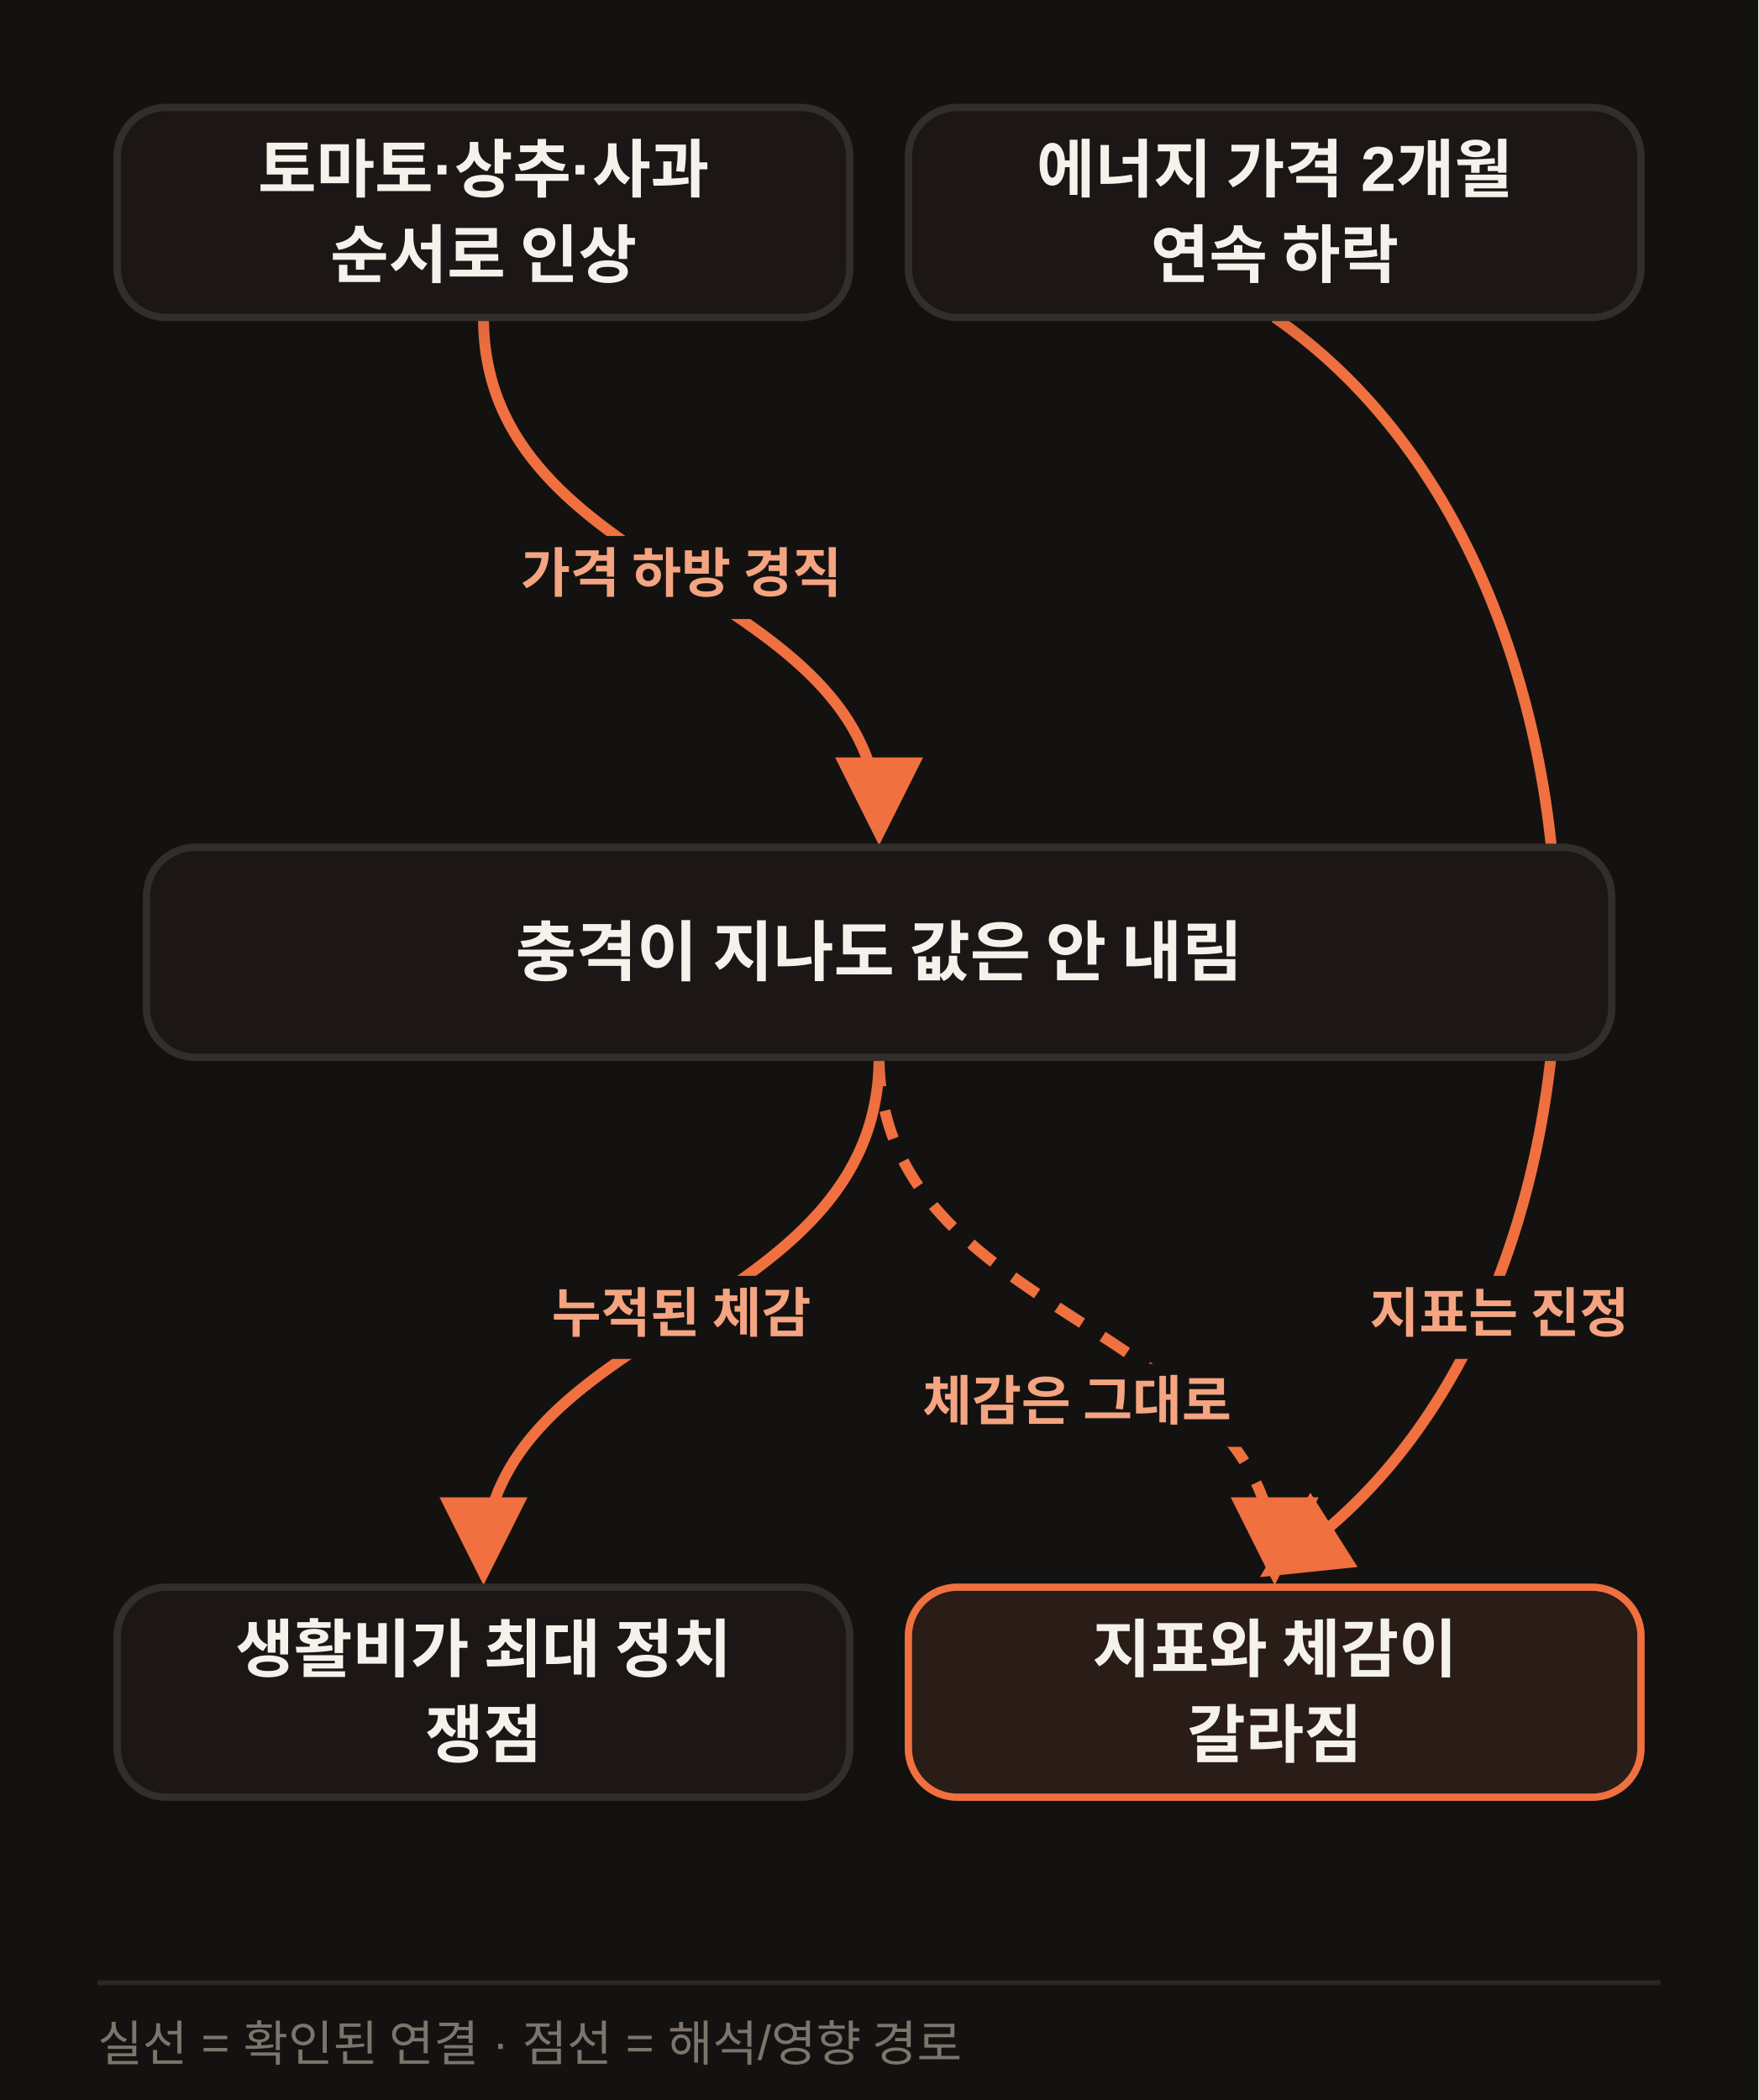
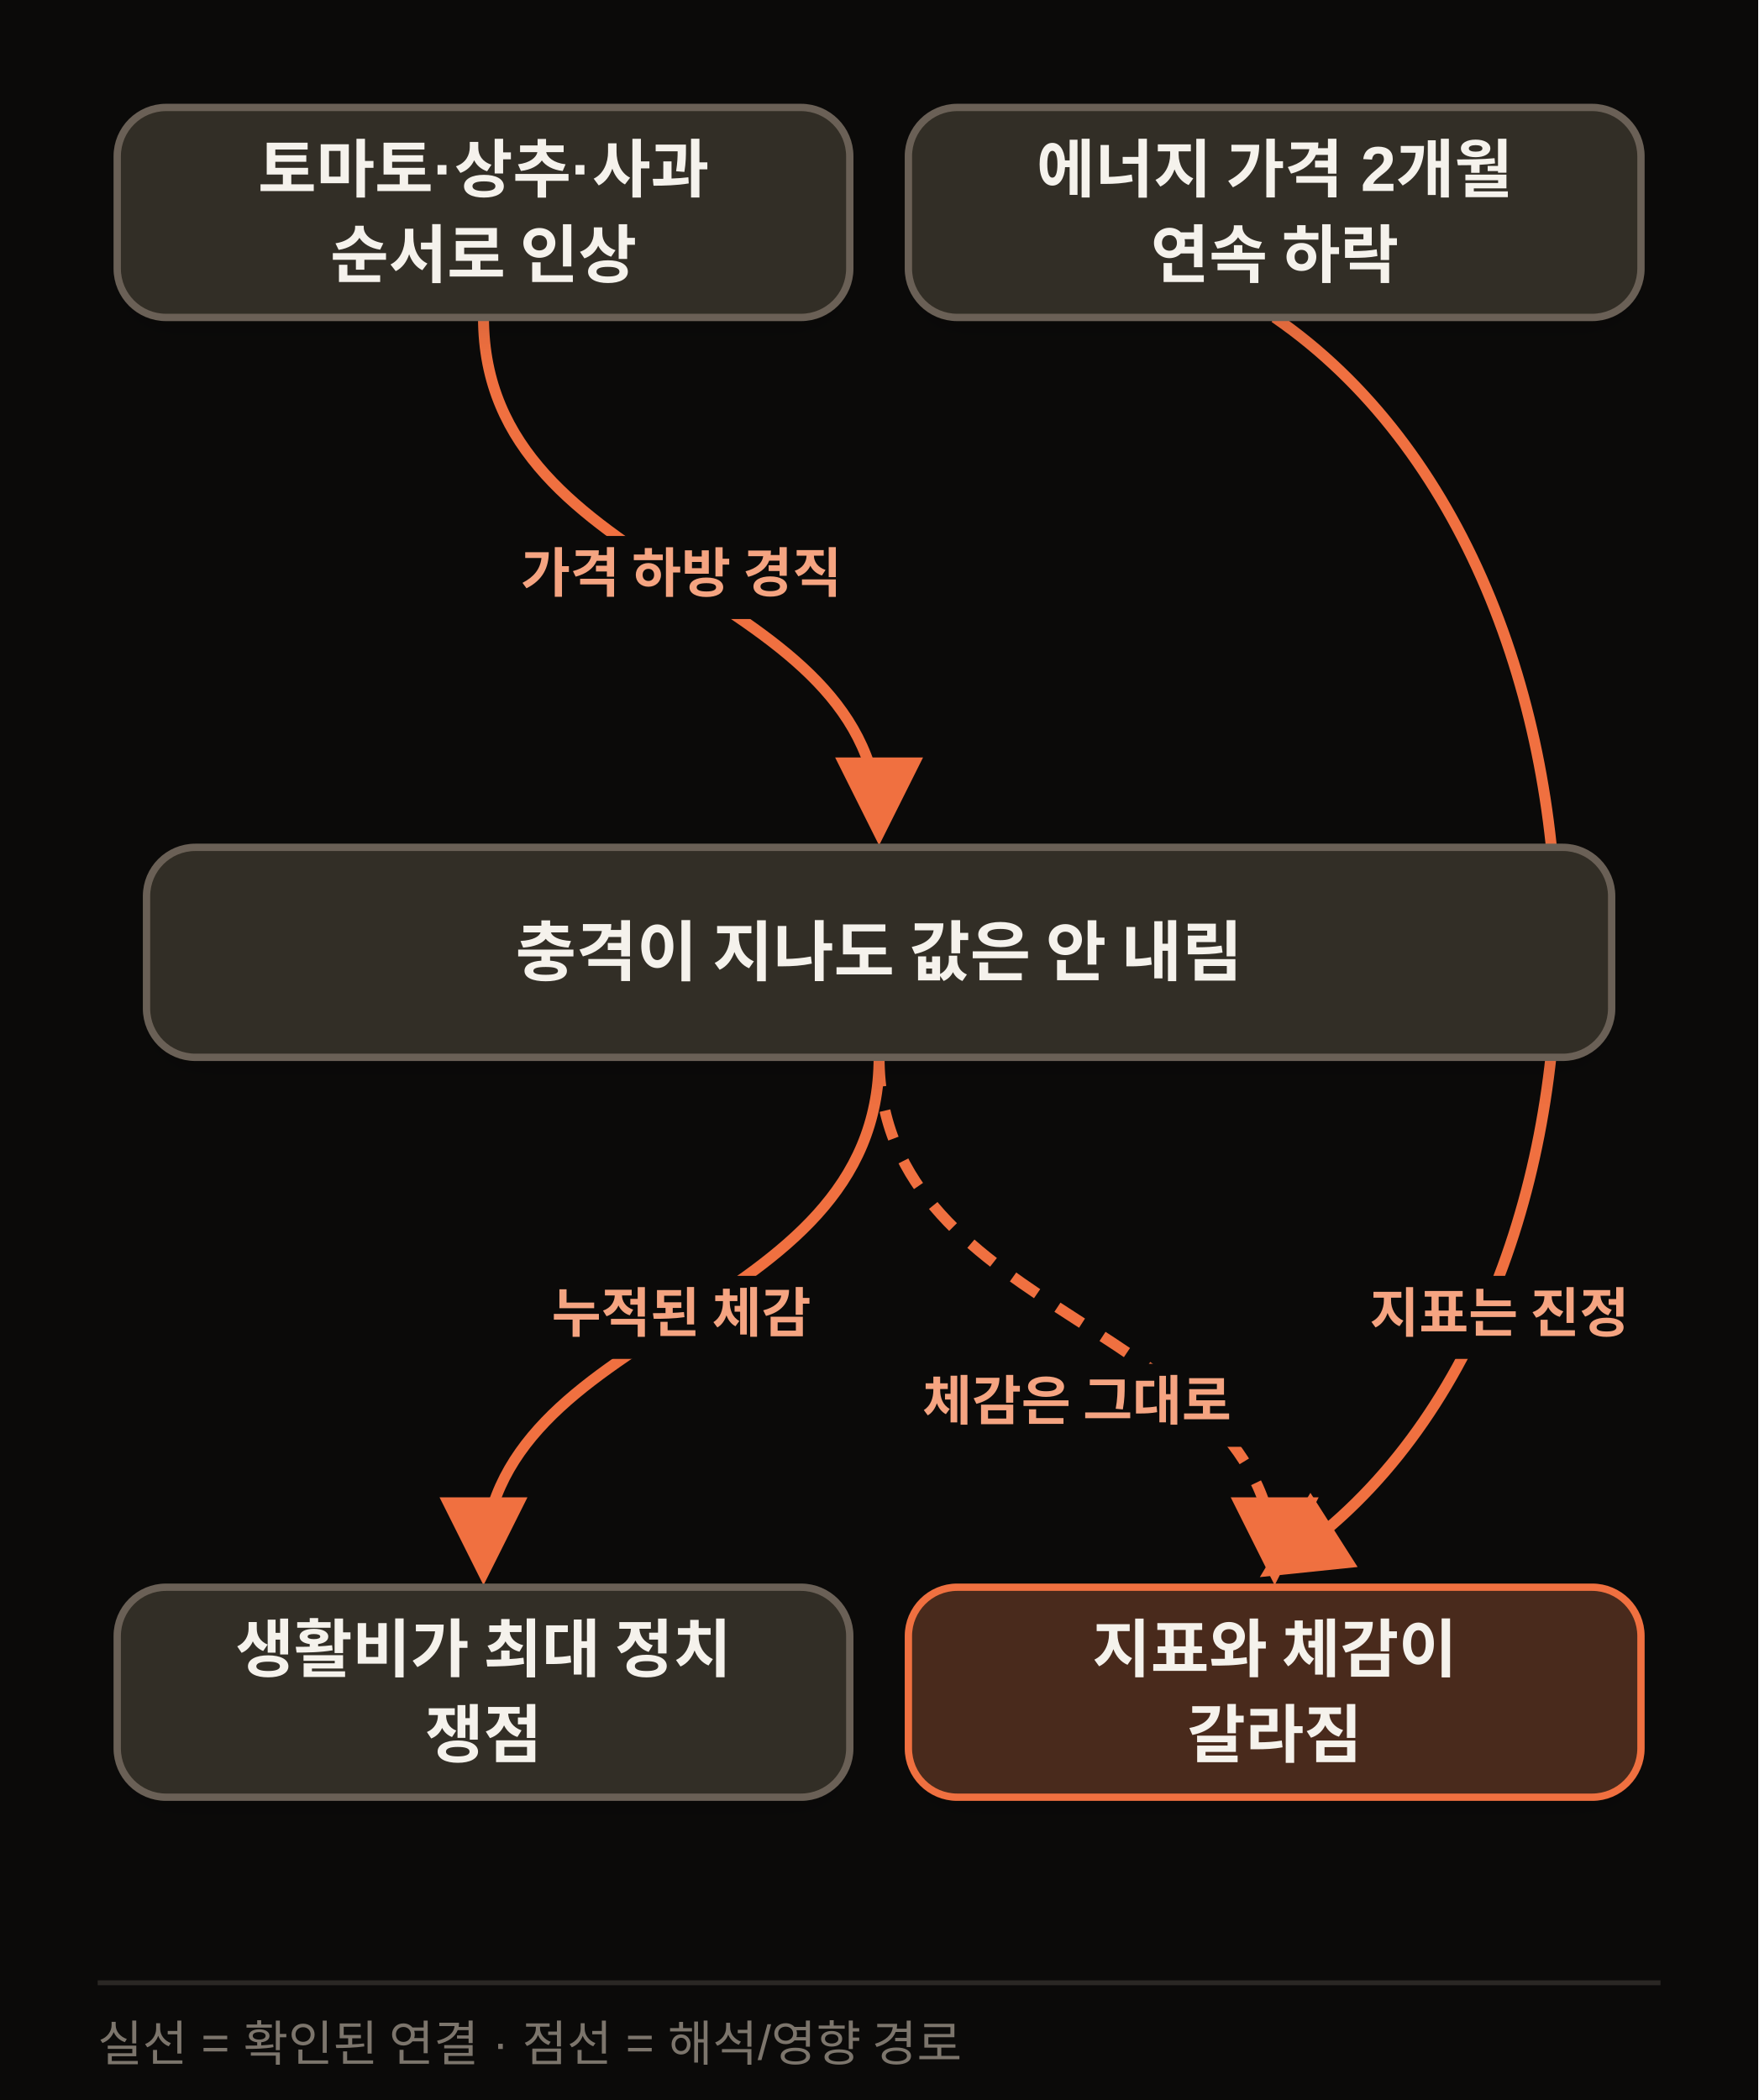
<svg xmlns="http://www.w3.org/2000/svg" width="720" height="860" viewBox="0 0 720 860" class="morning-diagram morning-diagram-mobile" data-mobile-layout="same-topology" data-motion-orientation="TB" data-motion-steps="5">
  <defs>
    <filter id="shadow" x="-20%" y="-20%" width="140%" height="160%">
      <feDropShadow dx="0" dy="6" stdDeviation="8" flood-color="#111111" flood-opacity=".09" />
    </filter>
    <marker id="arrow" viewBox="0 0 10 10" refX="8" refY="5" markerWidth="8" markerHeight="8" orient="auto-start-reverse">
      <path d="M 0 0 L 10 5 L 0 10 z" fill="#F07040" />
    </marker>
  </defs>
-   <rect width="720" height="860" fill="#141210" />
+   <rect width="720" height="860" fill="#0B0A09" />
  <g class="motion-step motion-edge" data-motion-step="1" data-from="A" data-to="B" style="--motion-delay:1360ms">
    <path d="M 198.0 130.0 C 198.0 238.5, 360.0 238.5, 360.0 339.0" fill="none" stroke="#F07040" stroke-width="4.5" marker-end="url(#arrow)" />
-     <rect x="176.0" y="219.5" width="206" height="34" rx="17" fill="#141210" />
+     <rect x="176.0" y="219.5" width="206" height="34" rx="17" fill="#0B0A09" />
    <text x="279.0" y="242.5" text-anchor="middle" font-family="Apple SD Gothic Neo,Malgun Gothic,Arial,sans-serif" font-size="22" font-weight="800" fill="#F5A481">가격 하방 경직</text>
  </g>
  <g class="motion-step motion-edge" data-motion-step="3" data-from="B" data-to="D" style="--motion-delay:2720ms">
    <path d="M 360.0 433.0 C 360.0 541.5, 198.0 541.5, 198.0 642.0" fill="none" stroke="#F07040" stroke-width="4.5" marker-end="url(#arrow)" />
-     <rect x="197.0" y="522.5" width="164" height="34" rx="17" fill="#141210" />
+     <rect x="197.0" y="522.5" width="164" height="34" rx="17" fill="#0B0A09" />
    <text x="279.0" y="545.5" text-anchor="middle" font-family="Apple SD Gothic Neo,Malgun Gothic,Arial,sans-serif" font-size="22" font-weight="800" fill="#F5A481">누적된 체감</text>
  </g>
  <g class="motion-step motion-edge" data-motion-step="3" data-from="C" data-to="E" style="--motion-delay:4760ms">
    <path d="M 522.0 130.0 C 676.0 236.1, 676.0 544.0, 522.0 642.0" fill="none" stroke="#F07040" stroke-width="4.5" marker-end="url(#arrow)" />
-     <rect x="532.0" y="522.5" width="164" height="34" rx="17" fill="#141210" />
+     <rect x="532.0" y="522.5" width="164" height="34" rx="17" fill="#0B0A09" />
    <text x="614.0" y="545.5" text-anchor="middle" font-family="Apple SD Gothic Neo,Malgun Gothic,Arial,sans-serif" font-size="22" font-weight="800" fill="#F5A481">지표는 진정</text>
  </g>
  <g class="motion-step motion-edge" data-motion-step="3" data-from="B" data-to="E" style="--motion-delay:4080ms">
    <path d="M 360.0 433.0 C 360.0 541.5, 522.0 541.5, 522.0 642.0" fill="none" stroke="#F07040" stroke-width="4.5" stroke-dasharray="12 10" marker-end="url(#arrow)" />
-     <rect x="348.5" y="558.5" width="185" height="34" rx="17" fill="#141210" />
+     <rect x="348.5" y="558.5" width="185" height="34" rx="17" fill="#0B0A09" />
    <text x="441.0" y="581.5" text-anchor="middle" font-family="Apple SD Gothic Neo,Malgun Gothic,Arial,sans-serif" font-size="22" font-weight="800" fill="#F5A481">체감은 그대로</text>
  </g>
  <g class="motion-step motion-node" data-motion-step="0" style="--motion-delay:0ms;--motion-accent-delay:640ms">
-     <rect class="motion-node-shape" x="48.0" y="44.0" width="300.0" height="86" rx="20" fill="#1C1917" stroke="#332E29" stroke-width="3" filter="url(#shadow)" />
+     <rect class="motion-node-shape" x="48.0" y="44.0" width="300.0" height="86" rx="20" fill="#332E26" stroke="#6B6156" stroke-width="3" filter="url(#shadow)" />
    <text x="198.0" y="69.5" text-anchor="middle" dominant-baseline="middle" font-family="Apple SD Gothic Neo,Malgun Gothic,Arial,sans-serif" font-size="26" font-weight="800" fill="#F5F2EC">토마토·상추·사과</text>
    <text x="198.0" y="104.5" text-anchor="middle" dominant-baseline="middle" font-family="Apple SD Gothic Neo,Malgun Gothic,Arial,sans-serif" font-size="26" font-weight="800" fill="#F5F2EC">순서로 인상</text>
  </g>
  <g class="motion-step motion-node" data-motion-step="0" style="--motion-delay:680ms;--motion-accent-delay:1320ms">
-     <rect class="motion-node-shape" x="372.0" y="44.0" width="300.0" height="86" rx="20" fill="#1C1917" stroke="#332E29" stroke-width="3" filter="url(#shadow)" />
+     <rect class="motion-node-shape" x="372.0" y="44.0" width="300.0" height="86" rx="20" fill="#332E26" stroke="#6B6156" stroke-width="3" filter="url(#shadow)" />
    <text x="522.0" y="69.5" text-anchor="middle" dominant-baseline="middle" font-family="Apple SD Gothic Neo,Malgun Gothic,Arial,sans-serif" font-size="26" font-weight="800" fill="#F5F2EC">에너지 가격 2개월</text>
    <text x="522.0" y="104.5" text-anchor="middle" dominant-baseline="middle" font-family="Apple SD Gothic Neo,Malgun Gothic,Arial,sans-serif" font-size="26" font-weight="800" fill="#F5F2EC">연속 하락</text>
  </g>
  <g class="motion-step motion-node" data-motion-step="2" style="--motion-delay:2040ms;--motion-accent-delay:2680ms">
-     <rect class="motion-node-shape" x="60.0" y="347.0" width="600.0" height="86" rx="20" fill="#1C1917" stroke="#332E29" stroke-width="3" filter="url(#shadow)" />
+     <rect class="motion-node-shape" x="60.0" y="347.0" width="600.0" height="86" rx="20" fill="#332E26" stroke="#6B6156" stroke-width="3" filter="url(#shadow)" />
    <text x="360.0" y="390.0" text-anchor="middle" dominant-baseline="middle" font-family="Apple SD Gothic Neo,Malgun Gothic,Arial,sans-serif" font-size="27" font-weight="800" fill="#F5F2EC">충격이 지나도 값은 안 내림</text>
  </g>
  <g class="motion-step motion-node" data-motion-step="4" style="--motion-delay:3400ms;--motion-accent-delay:4040ms">
-     <rect class="motion-node-shape" x="48.0" y="650.0" width="300.0" height="86" rx="20" fill="#1C1917" stroke="#332E29" stroke-width="3" filter="url(#shadow)" />
+     <rect class="motion-node-shape" x="48.0" y="650.0" width="300.0" height="86" rx="20" fill="#332E26" stroke="#6B6156" stroke-width="3" filter="url(#shadow)" />
    <text x="198.0" y="675.5" text-anchor="middle" dominant-baseline="middle" font-family="Apple SD Gothic Neo,Malgun Gothic,Arial,sans-serif" font-size="26" font-weight="800" fill="#F5F2EC">생활비가 최대 정치</text>
    <text x="198.0" y="710.5" text-anchor="middle" dominant-baseline="middle" font-family="Apple SD Gothic Neo,Malgun Gothic,Arial,sans-serif" font-size="26" font-weight="800" fill="#F5F2EC">쟁점</text>
  </g>
  <g class="motion-step motion-node motion-risk" data-motion-step="4" style="--motion-delay:5440ms;--motion-accent-delay:6080ms">
-     <rect class="motion-node-shape" x="372.0" y="650.0" width="300.0" height="86" rx="20" fill="#2A1C15" stroke="#F07040" stroke-width="3" filter="url(#shadow)" />
+     <rect class="motion-node-shape" x="372.0" y="650.0" width="300.0" height="86" rx="20" fill="#4A2C1A" stroke="#F07040" stroke-width="3" filter="url(#shadow)" />
    <text x="522.0" y="675.5" text-anchor="middle" dominant-baseline="middle" font-family="Apple SD Gothic Neo,Malgun Gothic,Arial,sans-serif" font-size="26" font-weight="800" fill="#F5F2EC">지표와 체감이</text>
    <text x="522.0" y="710.5" text-anchor="middle" dominant-baseline="middle" font-family="Apple SD Gothic Neo,Malgun Gothic,Arial,sans-serif" font-size="26" font-weight="800" fill="#F5F2EC">갈라짐</text>
  </g>
  <line x1="40" y1="812" x2="680" y2="812" stroke="#2A2724" stroke-width="2" />
  <text x="40" y="844" font-family="Apple SD Gothic Neo,Malgun Gothic,Arial,sans-serif" font-size="20" fill="#7C756C">실선 = 확인된 연결 · 점선 = 해석/영향 경로</text>
</svg>
